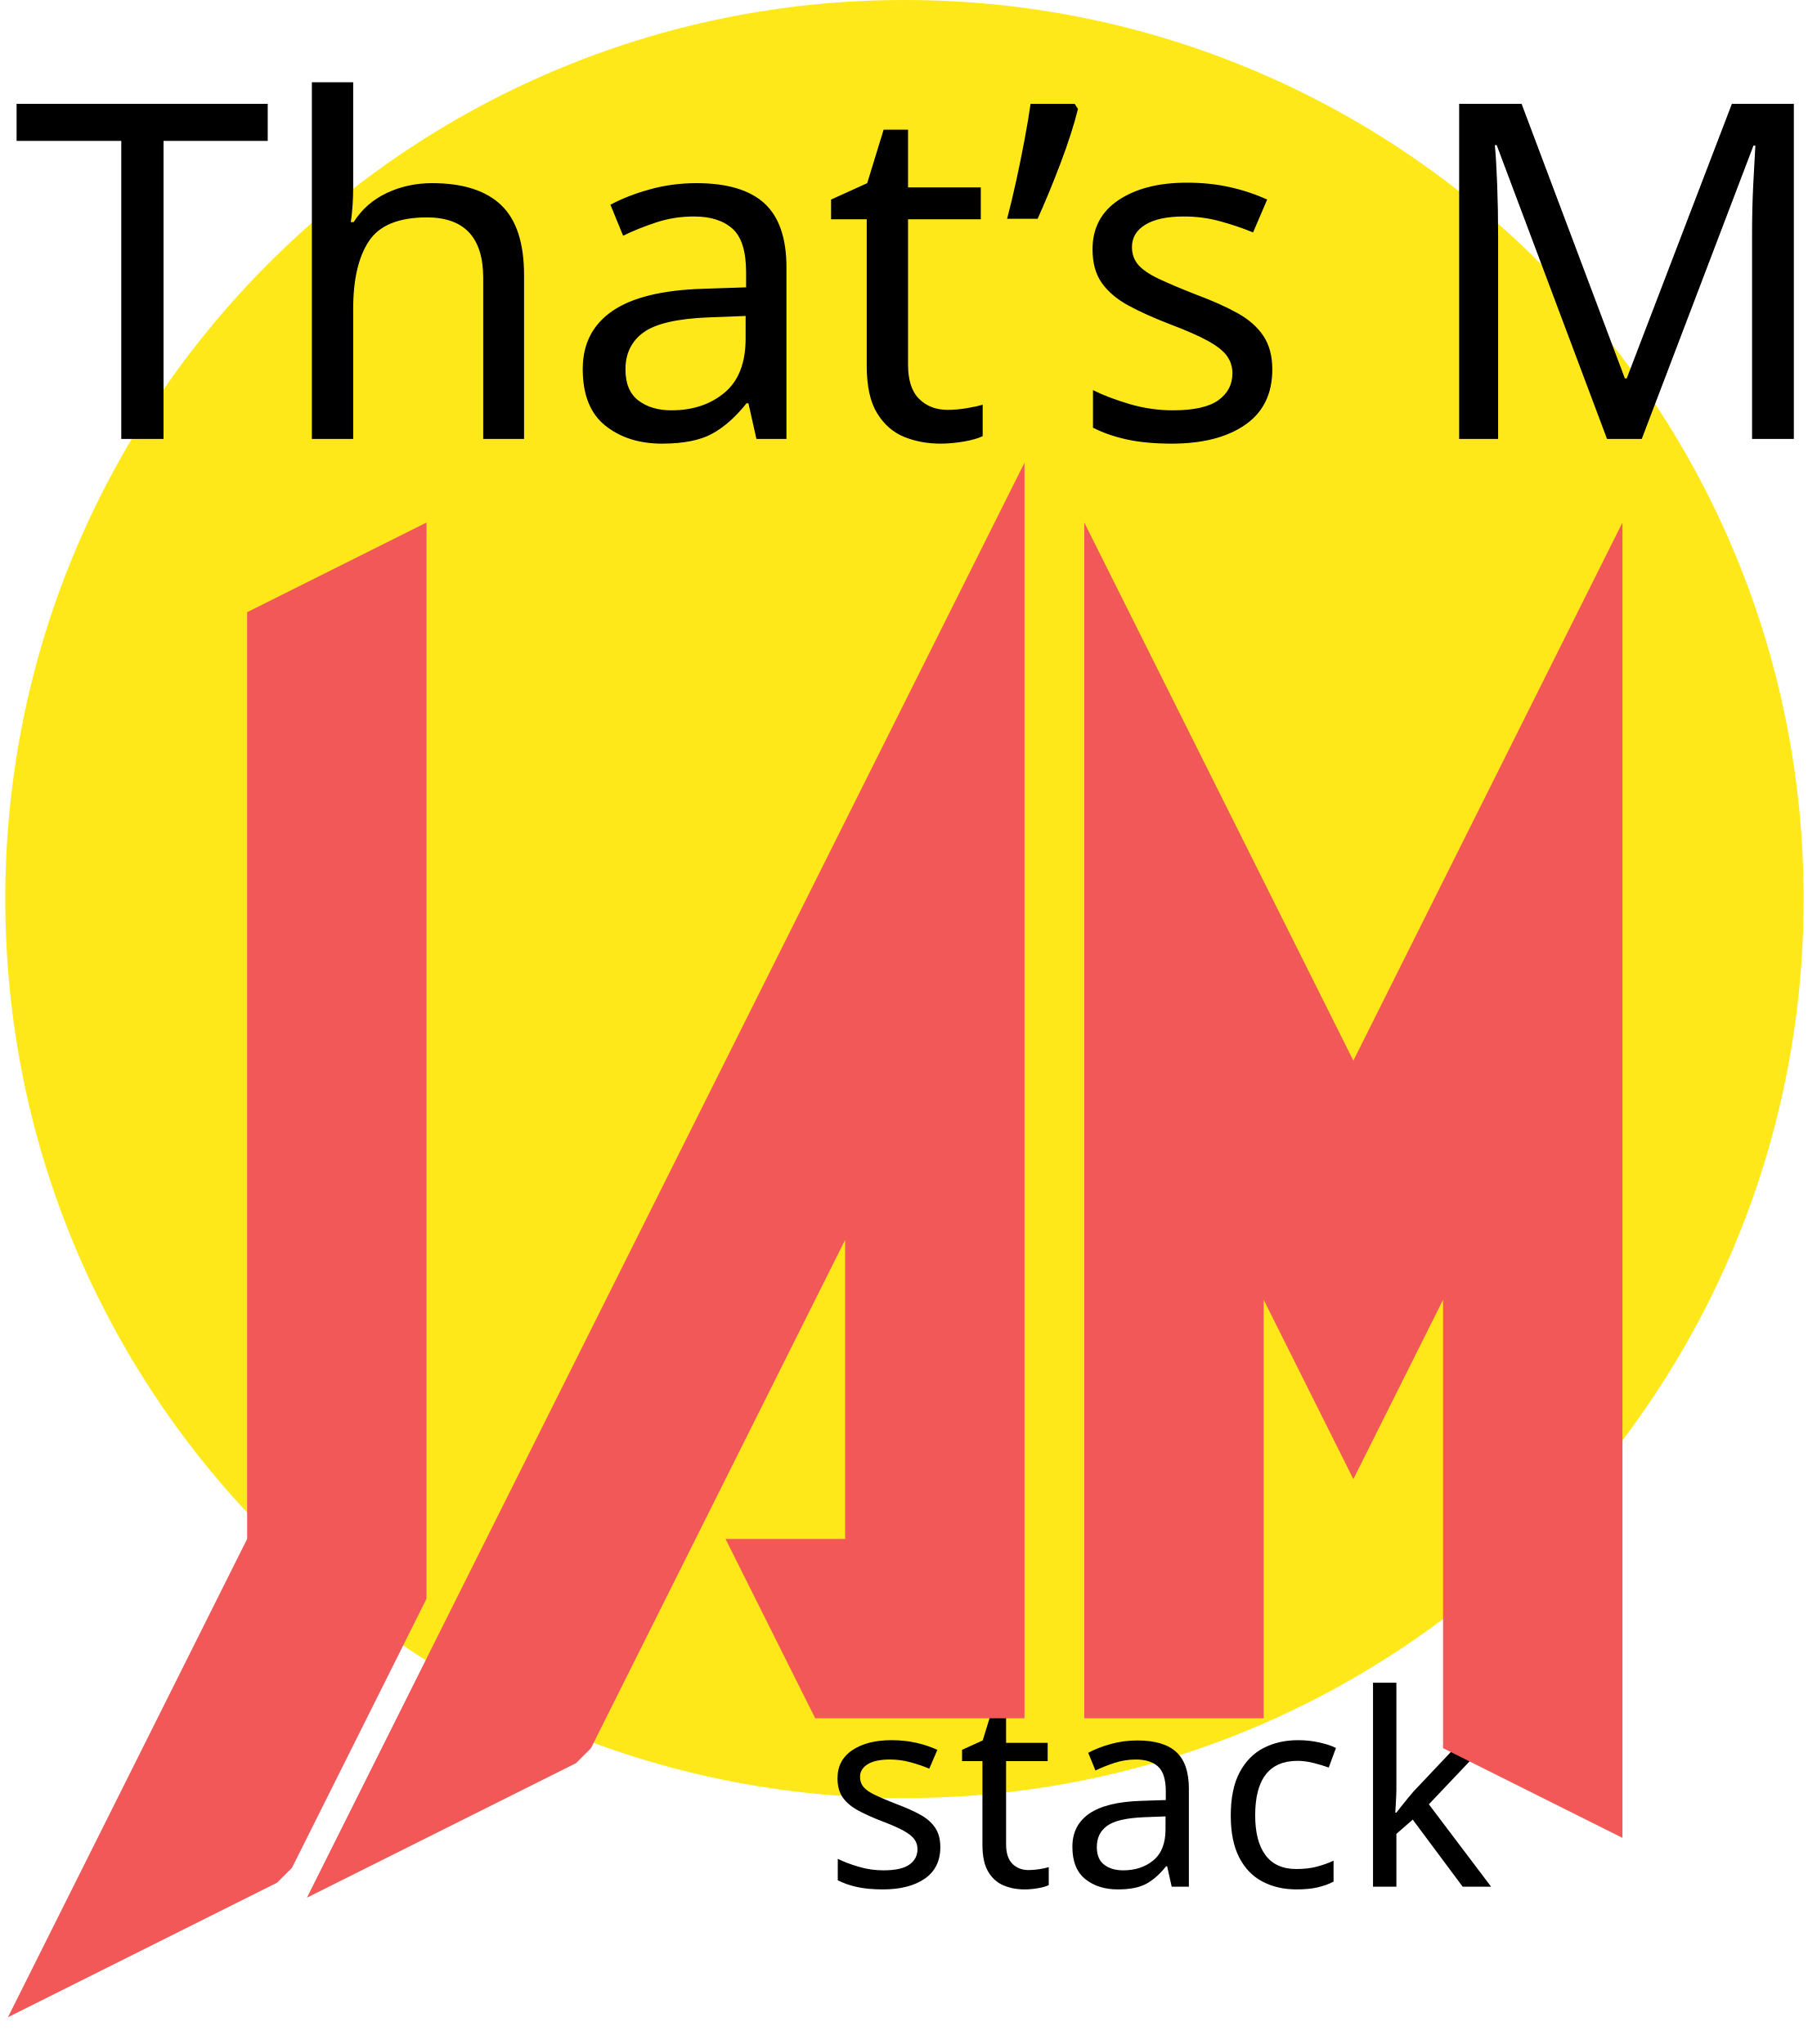
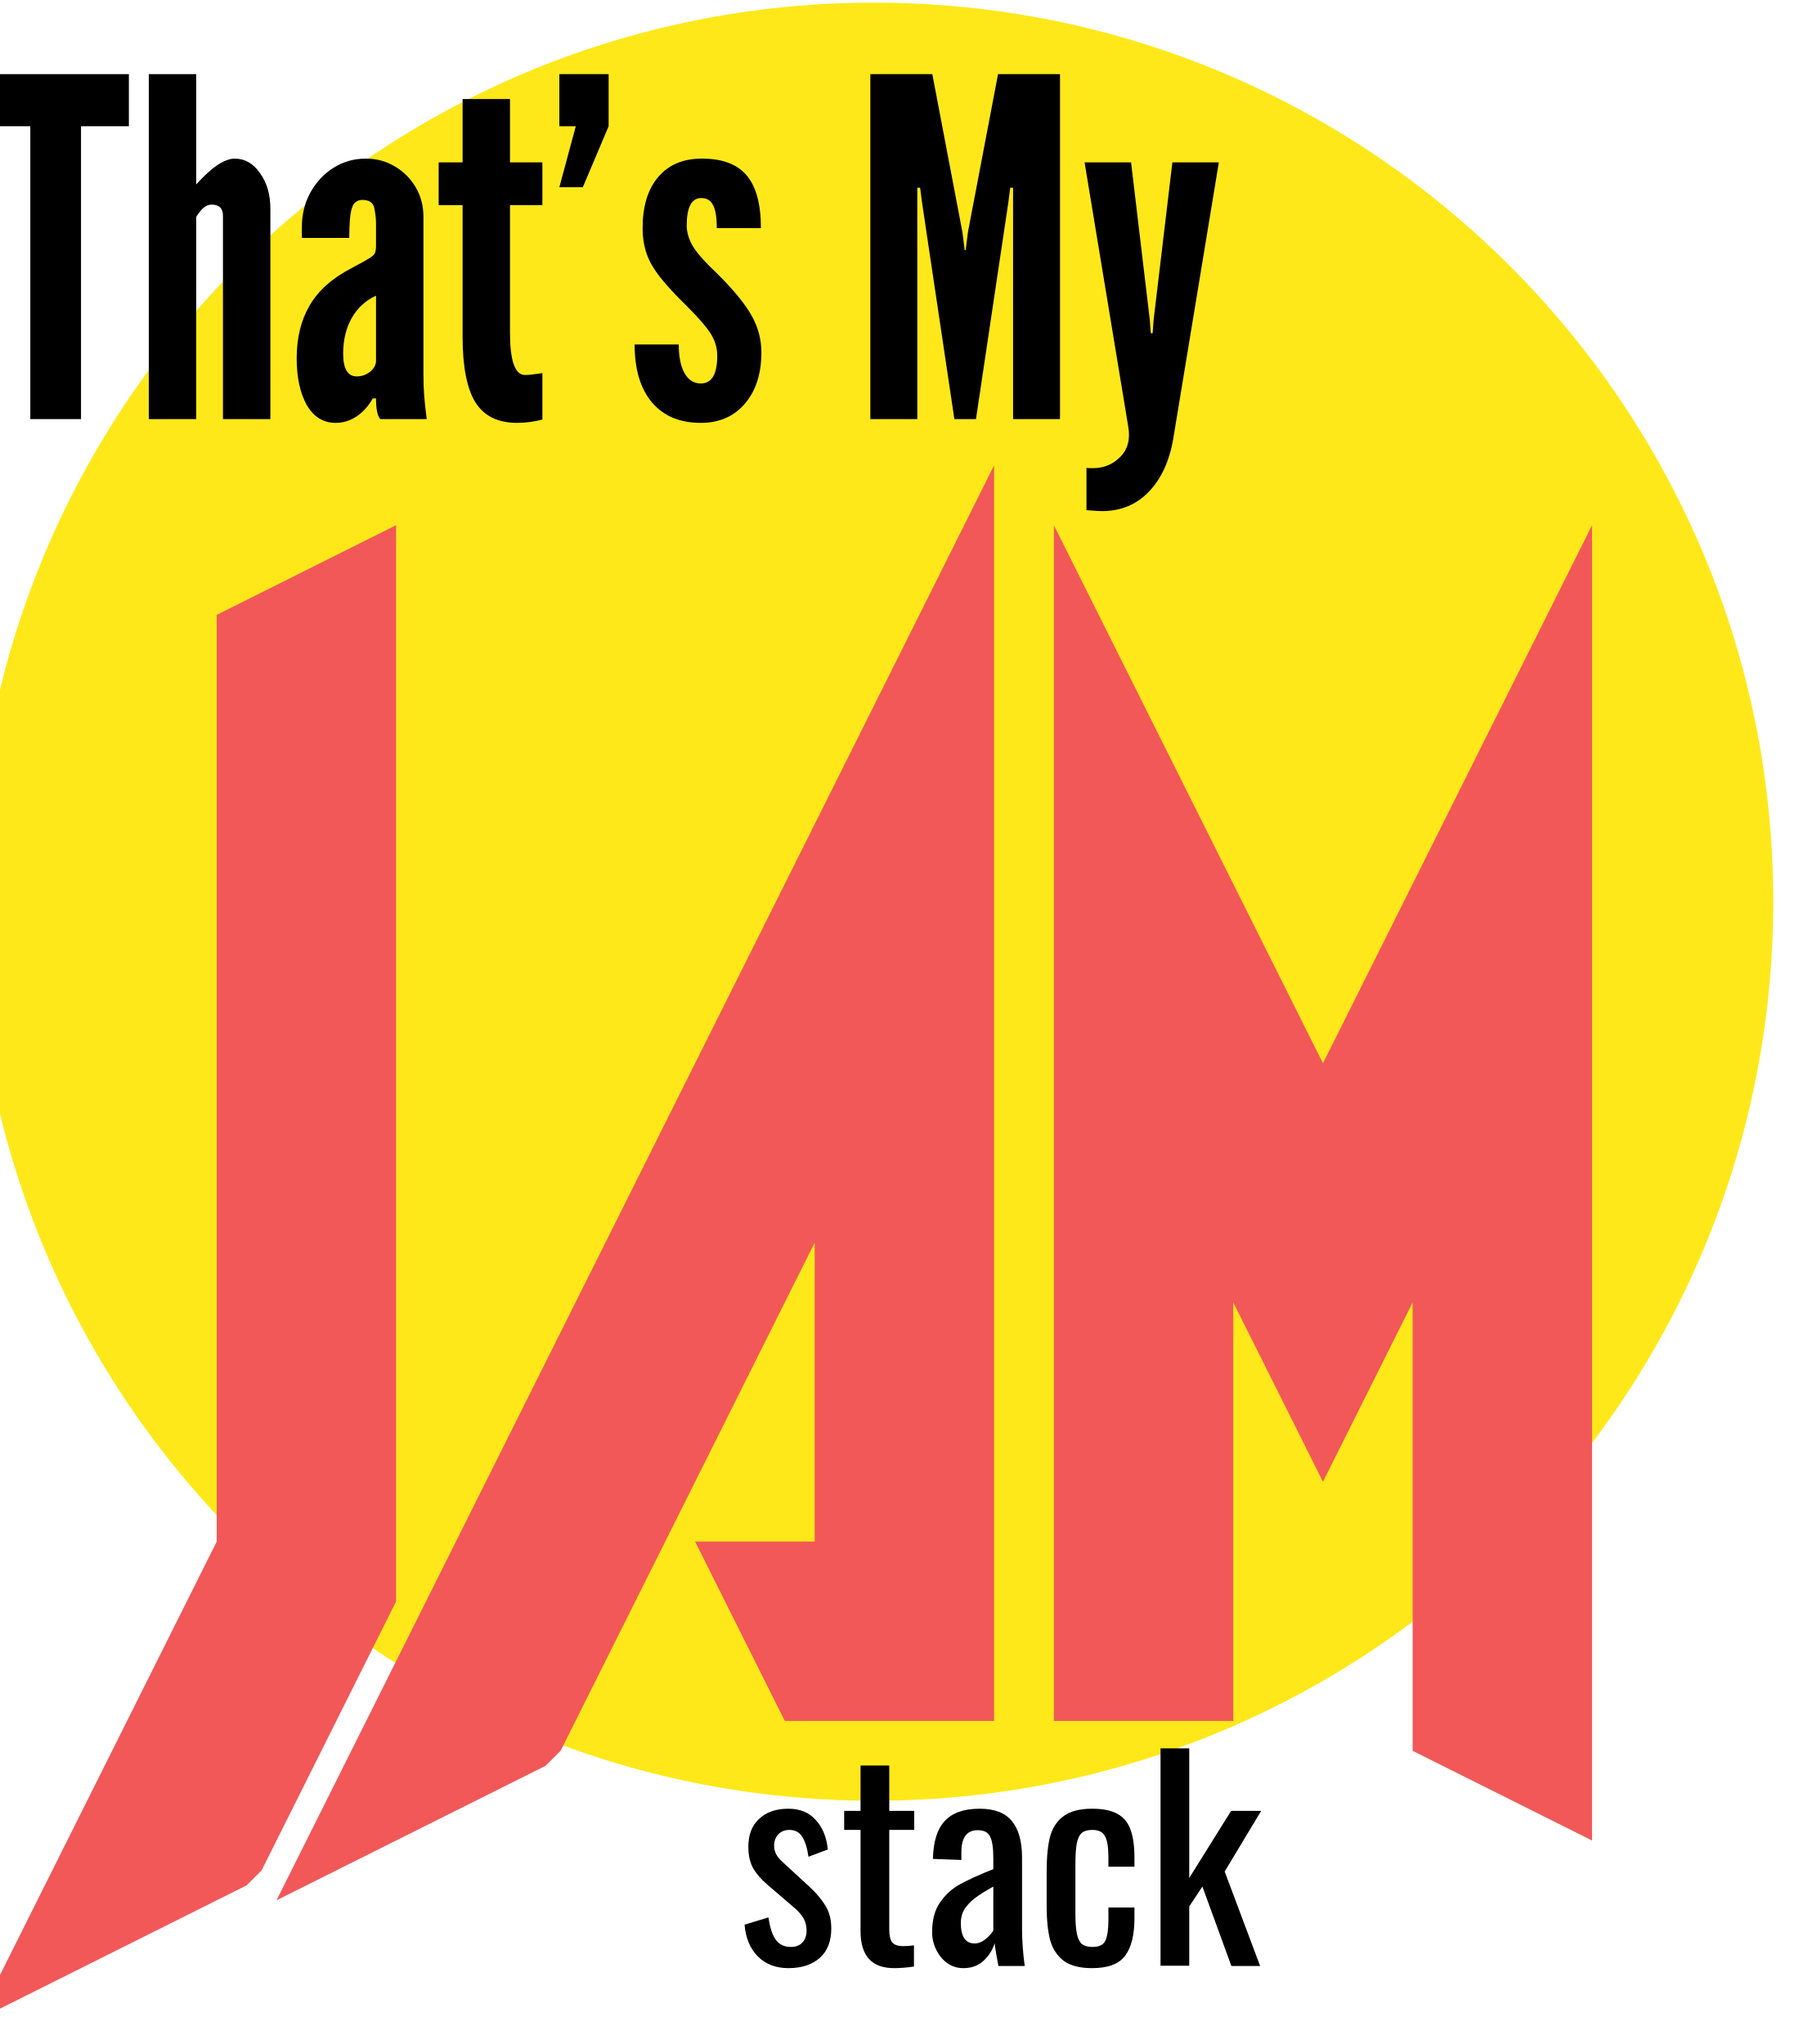
- <svg xmlns="http://www.w3.org/2000/svg" width="1367" height="1546" viewBox="0 0 1367 1546">
-   <defs>
-     <clipPath id="clip-Artboard_36">
-       <rect width="1367" height="1546" />
-     </clipPath>
-   </defs>
-   <g id="Artboard_36" data-name="Artboard – 36" clip-path="url(#clip-Artboard_36)">
-     <g id="Group_132" data-name="Group 132" transform="translate(-1482.084 15.551)">
-       <circle id="Ellipse_17" data-name="Ellipse 17" cx="680" cy="680" r="680" transform="translate(1486.084 -15.551)" fill="#ffe819" />
-     </g>
-     <g id="letters" transform="translate(-30.373 -247.891)">
-       <g id="JAM_Group_" data-name="JAM Group[" transform="translate(158.363 395.497)">
-         <text id="stack" transform="translate(495.009 1279.435)" font-size="203" font-family="LeagueGothic-Regular, League Gothic" letter-spacing="0.02em">
-           <tspan x="0" y="0">stack</tspan>
-         </text>
-         <path id="Path_6" data-name="Path 6" d="M0,1175.729,180.881,813.966V113.051L316.542,45.22V859.187L214.8,1062.678l-11.305,11.305Zm226.1-90.441L768.746,0V949.628H610.475L542.644,813.966h90.441v-226.1L440.9,972.238l-11.305,11.305Zm994.848-45.22-135.661-67.831V633.085l-67.831,135.661L949.627,633.085V949.628H813.966V45.22L1017.458,452.2,1220.95,45.22Z" transform="translate(-121.973 202.41)" fill="#f25858" />
-       </g>
-       <text id="That_s_My" data-name="That’s My" transform="translate(39.373 579.891)" font-size="355" font-family="LeagueGothic-Regular, League Gothic" letter-spacing="-0.002em">
-         <tspan x="0" y="0">That’s My</tspan>
-       </text>
-     </g>
+ <svg xmlns="http://www.w3.org/2000/svg" width="1367" height="1546" viewBox="0 0 1367 1546" fill="none">
+   <g clip-path="url(#clip0_2_2)">
+     <path d="M661 1362C1036.55 1362 1341 1057.55 1341 682C1341 306.446 1036.55 2 661 2C285.446 2 -19 306.446 -19 682C-19 1057.55 285.446 1362 661 1362Z" fill="#FFE819" />
+     <path d="M596.164 1488.62C586.691 1488.62 578.977 1485.65 573.022 1479.69C567.203 1473.74 563.887 1465.75 563.075 1455.74L581.142 1450.26C582.225 1457.84 584.052 1463.45 586.623 1467.11C589.33 1470.76 593.119 1472.59 597.991 1472.59C601.78 1472.59 604.69 1471.5 606.72 1469.34C608.885 1467.04 609.968 1463.99 609.968 1460.2C609.968 1456.82 609.224 1453.78 607.735 1451.07C606.246 1448.36 603.81 1445.59 600.427 1442.75L580.33 1425.49C575.729 1421.57 572.142 1417.44 569.571 1413.11C567.135 1408.64 565.917 1403.23 565.917 1396.87C565.917 1387.8 568.624 1380.76 574.037 1375.76C579.45 1370.61 586.826 1368.04 596.164 1368.04C605.096 1368.04 612.066 1370.95 617.073 1376.77C622.216 1382.45 625.193 1389.83 626.005 1398.9L611.389 1404.38C610.442 1397.75 608.885 1392.74 606.72 1389.36C604.555 1385.84 601.307 1384.08 596.976 1384.08C593.457 1384.08 590.615 1385.23 588.45 1387.53C586.42 1389.83 585.405 1392.67 585.405 1396.06C585.405 1400.39 587.367 1404.31 591.292 1407.83L611.998 1426.91C617.276 1431.78 621.336 1436.59 624.178 1441.32C627.155 1446.06 628.644 1451.81 628.644 1458.58C628.644 1468.32 625.734 1475.77 619.915 1480.91C614.096 1486.05 606.179 1488.62 596.164 1488.62ZM676.151 1488.62C659.234 1488.62 650.776 1479.29 650.776 1460.61V1384.08H638.393V1369.67H650.776V1335.36H672.497V1369.67H691.376V1384.08H672.497V1459.19C672.497 1463.93 673.241 1467.24 674.73 1469.14C676.218 1471.03 679.06 1471.98 683.256 1471.98C685.962 1471.98 688.601 1471.77 691.173 1471.37V1487.41C685.759 1488.22 680.752 1488.62 676.151 1488.62ZM728.447 1488.62C723.981 1488.62 719.921 1487.34 716.267 1484.77C712.748 1482.2 709.974 1478.81 707.944 1474.62C705.914 1470.42 704.899 1466.02 704.899 1461.42C704.899 1452.22 706.861 1444.78 710.786 1439.09C714.711 1433.27 719.718 1428.67 725.808 1425.29C731.898 1421.9 740.356 1418.05 751.183 1413.72V1405.39C751.183 1397.68 750.371 1392.27 748.747 1389.15C747.258 1385.91 744.146 1384.28 739.409 1384.28C731.154 1384.28 727.026 1389.83 727.026 1400.93V1406.81L705.508 1406C705.779 1393.01 708.756 1383.47 714.44 1377.38C720.124 1371.15 728.921 1368.04 740.83 1368.04C752.063 1368.04 760.183 1371.15 765.19 1377.38C770.333 1383.47 772.904 1392.74 772.904 1405.19V1458.78C772.904 1467.58 773.581 1476.99 774.934 1487H755.04C753.551 1479.29 752.604 1473.53 752.198 1469.74C750.574 1475.02 747.732 1479.49 743.672 1483.14C739.747 1486.8 734.672 1488.62 728.447 1488.62ZM736.973 1469.95C739.815 1469.95 742.589 1468.87 745.296 1466.7C748.003 1464.4 749.965 1462.23 751.183 1460.2V1426.91C745.364 1430.16 740.83 1433 737.582 1435.44C734.469 1437.74 731.83 1440.45 729.665 1443.56C727.635 1446.67 726.62 1450.39 726.62 1454.72C726.62 1459.59 727.5 1463.38 729.259 1466.09C731.018 1468.66 733.59 1469.95 736.973 1469.95ZM825.843 1488.62C816.64 1488.62 809.535 1486.8 804.528 1483.14C799.52 1479.35 796.069 1474.14 794.175 1467.51C792.415 1460.75 791.536 1452.22 791.536 1441.93V1414.93C791.536 1404.38 792.415 1395.72 794.175 1388.95C796.069 1382.18 799.52 1377.04 804.528 1373.52C809.535 1369.87 816.64 1368.04 825.843 1368.04C834.233 1368.04 840.729 1369.4 845.331 1372.1C850.067 1374.81 853.315 1378.87 855.075 1384.28C856.969 1389.56 857.917 1396.46 857.917 1404.99V1411.89H838.226V1404.78C838.226 1397.07 837.346 1391.73 835.587 1388.75C833.963 1385.64 830.782 1384.08 826.046 1384.08C822.392 1384.08 819.685 1384.89 817.926 1386.51C816.166 1388.14 814.948 1390.78 814.272 1394.43C813.595 1398.09 813.257 1403.43 813.257 1410.47V1447.41C813.257 1454.18 813.663 1459.39 814.475 1463.05C815.287 1466.56 816.572 1469.07 818.332 1470.56C820.226 1471.91 822.865 1472.59 826.249 1472.59C831.256 1472.59 834.504 1470.96 835.993 1467.71C837.481 1464.33 838.226 1459.19 838.226 1452.29V1442.75H857.917V1450.87C857.917 1463.59 855.548 1473.06 850.812 1479.29C846.21 1485.51 837.887 1488.62 825.843 1488.62ZM877.635 1322.37H899.356V1420.42L931.024 1369.67H953.76L926.152 1415.54L952.948 1487H931.227L909.303 1426.91L899.356 1441.93V1486.8H877.635V1322.37Z" fill="black" />
+     <path d="M-16.983 1527.74L163.898 1165.98V465.067L299.559 397.236V1211.2L197.817 1414.69L186.512 1426L-16.983 1527.74ZM209.117 1437.3L751.763 352.016V1301.64H593.492L525.661 1165.98H616.102V939.882L423.917 1324.25L412.612 1335.56L209.117 1437.3ZM1203.97 1392.08L1068.3 1324.25V985.101L1000.47 1120.76L932.644 985.101V1301.64H796.983V397.236L1000.48 804.216L1203.97 397.236L1203.97 1392.08Z" fill="#F25858" />
+     <path d="M22.92 317H61.26V95.48H97.47V56.075H-13.29V95.48H22.92V317ZM112.524 317H148.379V163.995C150.628 160.563 152.58 158.197 154.237 156.895C156.012 155.475 157.964 154.765 160.094 154.765C165.774 154.765 168.614 157.605 168.614 163.285V317H204.469V157.96C204.469 147.192 201.866 138.198 196.659 130.98C191.571 123.643 185.181 119.975 177.489 119.975C169.798 119.975 160.094 126.483 148.379 139.5V56.075H112.524V317ZM253.834 319.84C259.514 319.84 264.839 318.183 269.809 314.87C274.779 311.438 278.802 306.942 281.879 301.38H284.364C284.364 309.308 285.429 314.515 287.559 317H322.704C321.757 309.782 321.106 303.747 320.751 298.895C320.396 294.043 320.219 288.837 320.219 283.275V163.995C320.219 155.712 318.266 148.257 314.361 141.63C310.456 135.003 305.19 129.737 298.564 125.832C292.055 121.927 284.719 119.975 276.554 119.975C267.679 119.975 259.573 122.282 252.236 126.897C244.899 131.512 239.042 137.784 234.664 145.712C230.404 153.522 228.274 162.22 228.274 171.805V179.97H264.129C264.129 168.965 264.779 161.451 266.081 157.427C267.383 153.286 270.045 151.215 274.069 151.215C279.275 151.215 282.293 153.345 283.121 157.605C283.949 161.865 284.364 165.652 284.364 168.965V186.005C284.364 188.372 284.068 190.206 283.476 191.507C283.003 192.691 281.464 194.052 278.861 195.59C276.376 197.128 271.998 199.554 265.726 202.867C251.171 210.441 240.639 219.848 234.131 231.09C227.623 242.213 224.369 255.526 224.369 271.027C224.369 285.464 226.913 297.238 232.001 306.35C237.208 315.343 244.485 319.84 253.834 319.84ZM269.809 284.695C262.945 284.695 259.514 278.956 259.514 267.477C259.514 257.301 261.644 248.367 265.904 240.675C270.282 232.983 276.435 227.303 284.364 223.635V272.98C284.364 275.938 282.884 278.66 279.926 281.145C276.968 283.512 273.595 284.695 269.809 284.695ZM391.008 319.84C397.28 319.84 403.67 319.012 410.178 317.355V282.21C404.025 283.157 399.646 283.63 397.043 283.63C389.47 283.63 385.683 272.98 385.683 251.68V155.12H410.178V122.815H385.683V74.89H349.828V122.815H331.723V155.12H349.828V254.52C349.828 277.358 353.082 293.984 359.59 304.397C366.099 314.692 376.571 319.84 391.008 319.84ZM422.999 141.63H440.749L460.274 95.48V56.075H422.999V95.48H435.424L422.999 141.63ZM529.985 319.84C543.948 319.84 555.071 314.988 563.355 305.285C571.638 295.582 575.78 282.683 575.78 266.59C575.78 256.768 573.354 247.538 568.502 238.9C563.651 230.143 555.071 219.612 542.765 207.305C534.126 199.258 528.032 192.513 524.482 187.07C521.051 181.508 519.335 176.006 519.335 170.562C519.335 156.717 523.003 149.795 530.34 149.795C534.481 149.795 537.44 151.57 539.215 155.12C541.108 158.552 542.055 164.35 542.055 172.515H575.425C575.425 154.173 571.756 140.802 564.42 132.4C557.083 123.88 545.486 119.738 529.63 119.975C515.903 120.212 505.194 124.945 497.502 134.175C489.811 143.405 485.965 156.185 485.965 172.515C485.965 179.497 486.971 185.946 488.982 191.862C490.994 197.661 494.485 203.696 499.455 209.967C504.425 216.239 511.288 223.635 520.045 232.155C528.801 240.912 534.718 247.834 537.795 252.922C540.871 258.011 542.41 263.395 542.41 269.075C542.41 283.038 538.268 290.02 529.985 290.02C524.778 290.02 520.696 287.476 517.737 282.387C514.779 277.181 513.3 269.903 513.3 260.555H479.93C479.93 279.37 484.308 293.984 493.065 304.397C501.821 314.692 514.128 319.84 529.985 319.84ZM658.198 317H693.698V141.985H695.828L697.248 152.99L721.743 317H738.073L762.568 152.99L763.988 141.985H766.118V317H801.618V56.075H754.758L732.038 175.355L730.263 189.2H729.553L727.778 175.355L705.058 56.075H658.198V317ZM833.346 386.58C847.783 386.58 859.675 381.61 869.024 371.67C878.372 361.848 884.466 348.477 887.306 331.555L921.741 122.815H886.596L872.396 242.095L871.686 252.035H870.266L869.556 242.095L855.356 122.815H820.211L853.226 322.68C854.883 332.265 852.871 339.898 847.191 345.578C841.63 351.258 834.707 354.098 826.424 354.098C823.939 354.098 822.341 354.038 821.631 353.92V385.87C827.311 386.343 831.216 386.58 833.346 386.58Z" fill="black" />
  </g>
</svg>
